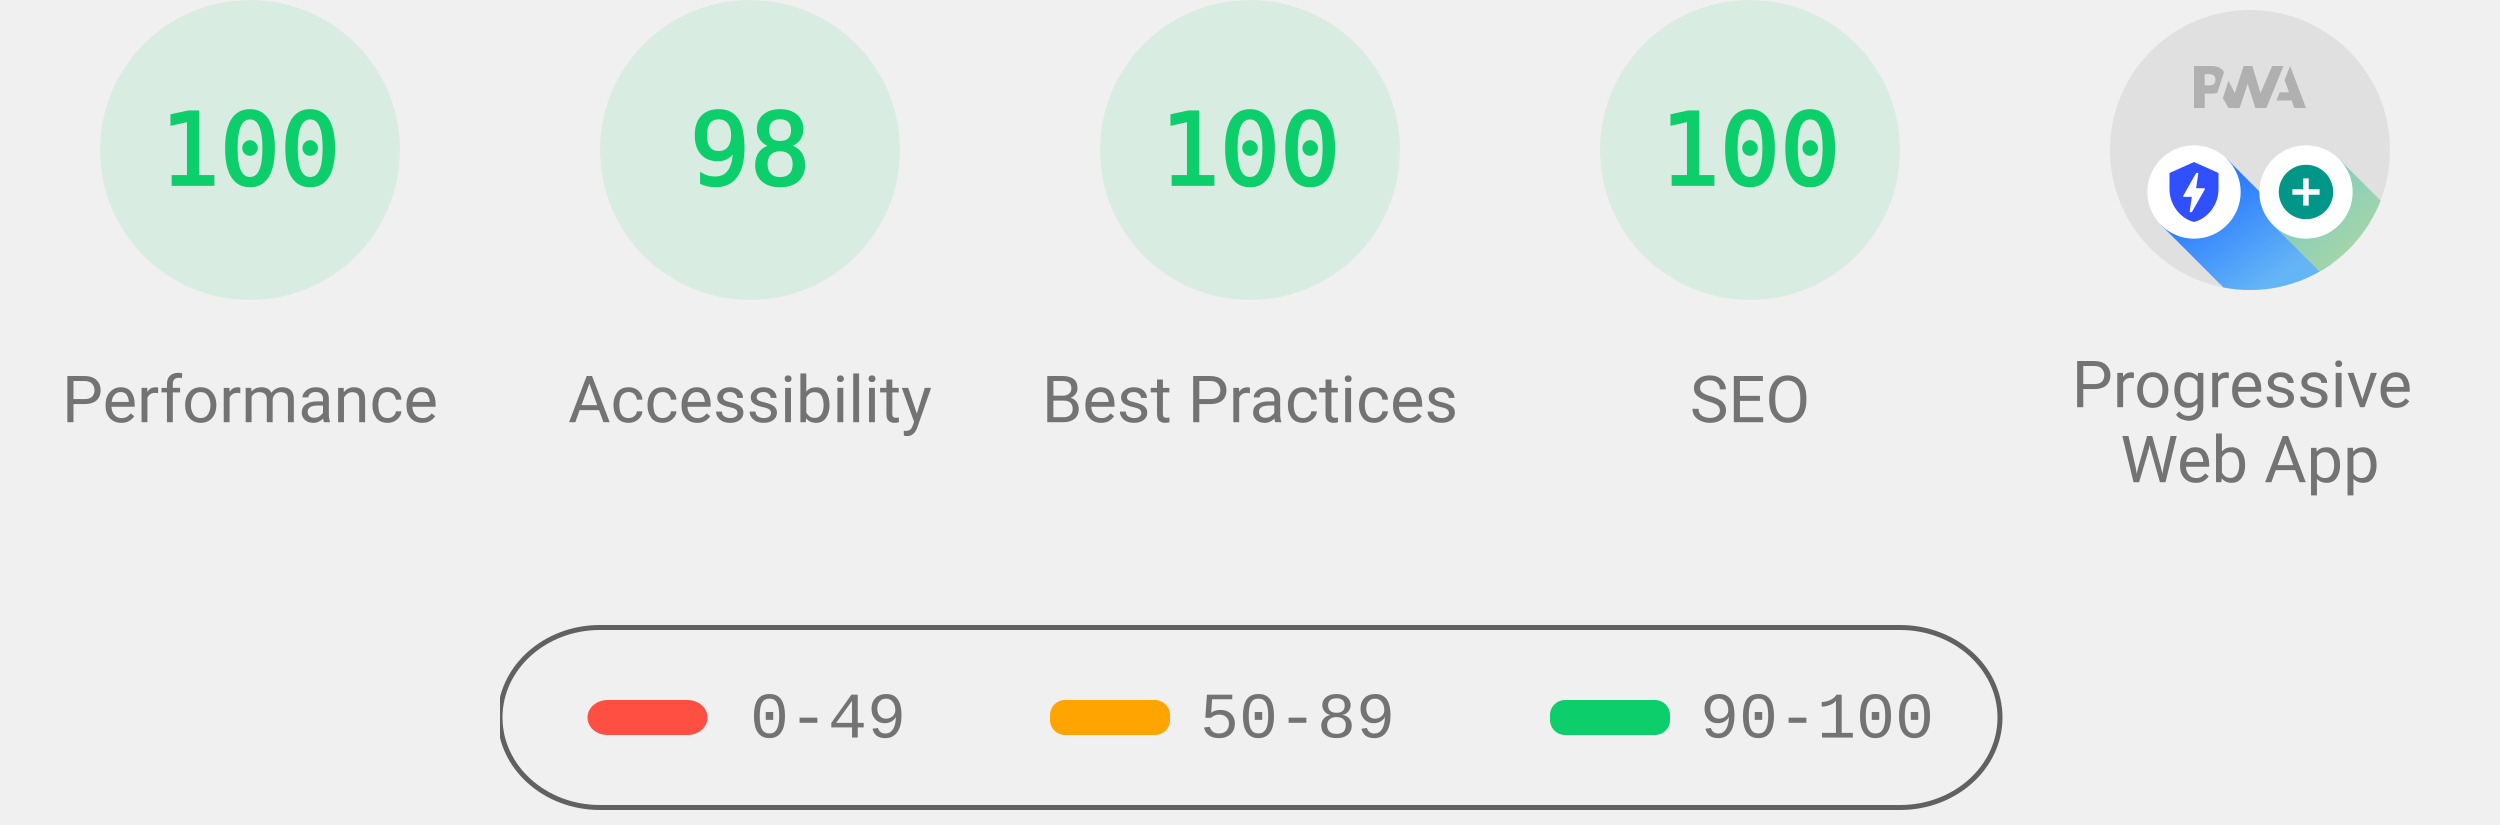
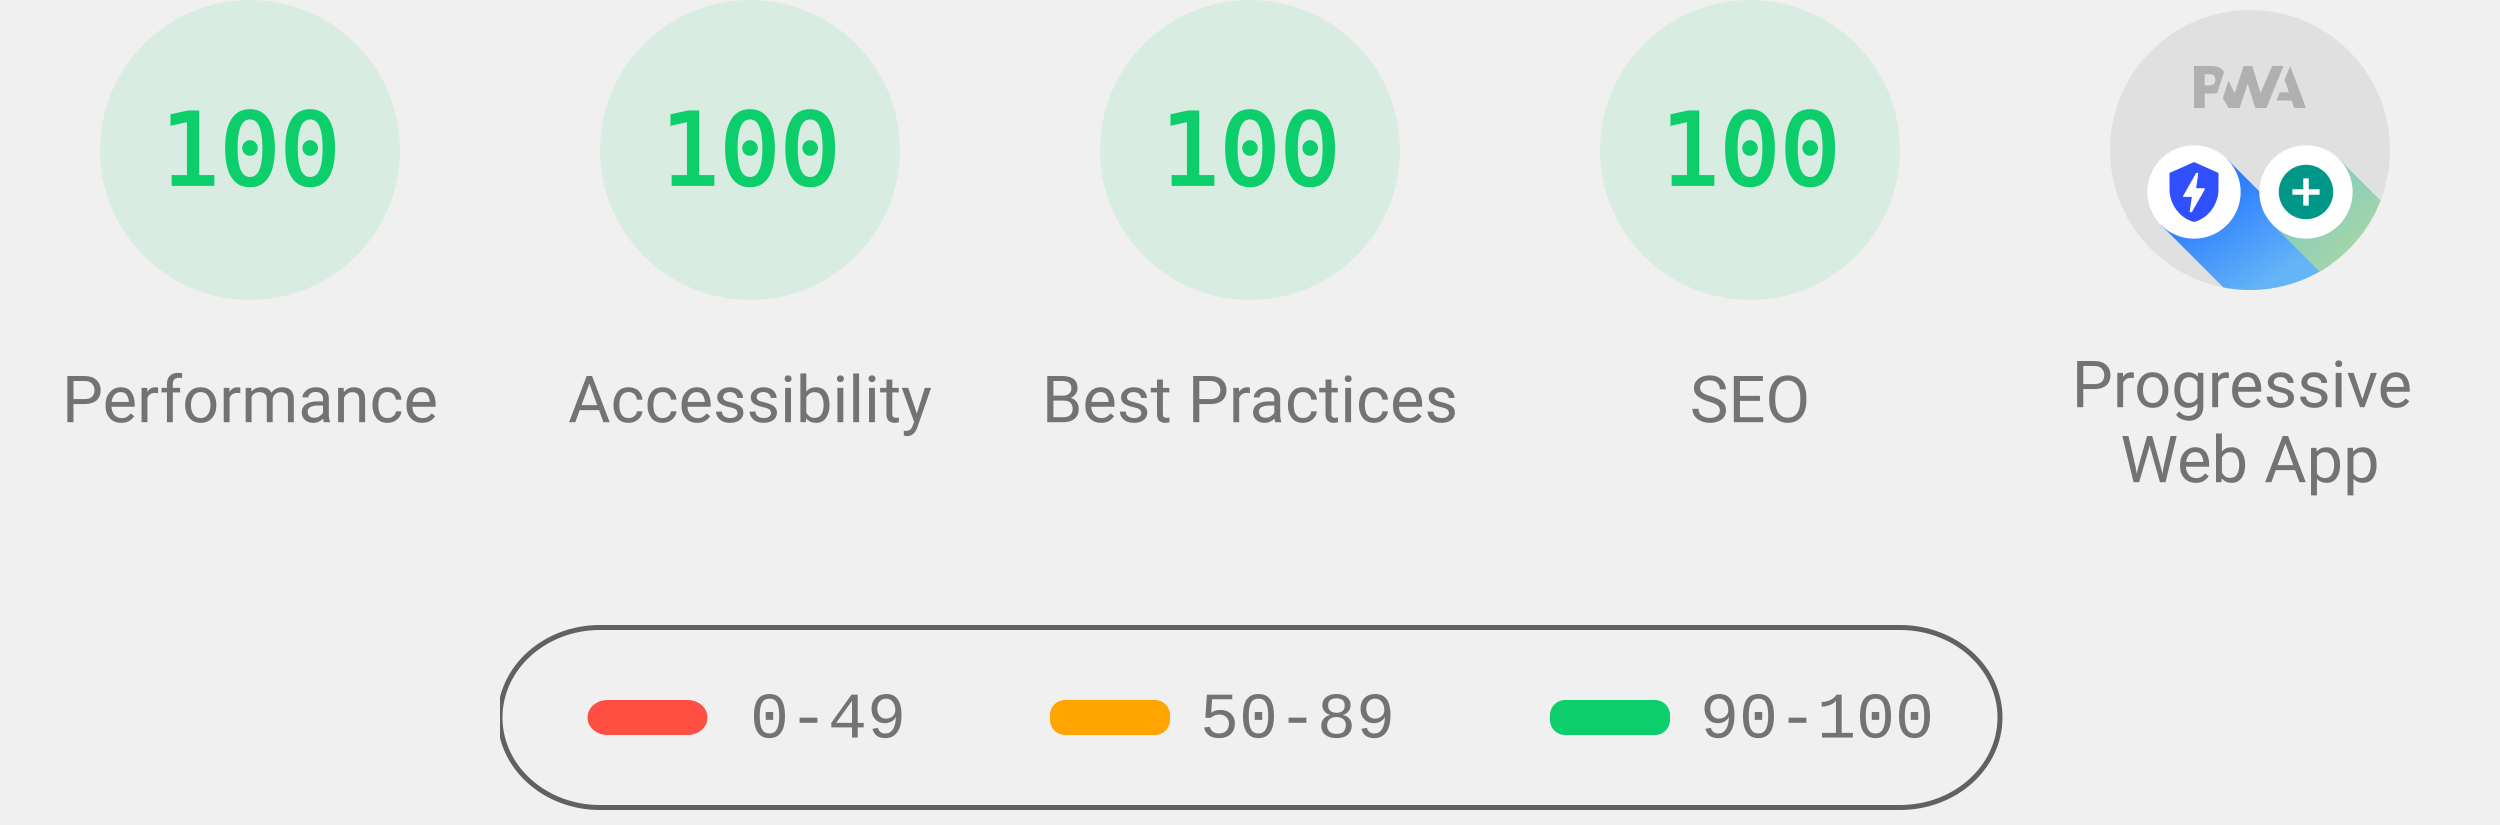
<svg xmlns="http://www.w3.org/2000/svg" fill="none" width="1000" height="330">
  <style>
			.gauge-base {
				opacity: 0.1
			}

			.gauge-arc {
				fill: none;
				animation-delay: 250ms;
				stroke-linecap: round;
				transform: rotate(-90deg);
				transform-origin: 100px 60px;
				animation: load-gauge 1s ease forwards
			}

			.guage-text {
				font-size: 40px;
				font-family: monospace;
				text-align: center
			}

			.guage-red {
				color: #ff4e42;
				fill: #ff4e42;
				stroke: #ff4e42
			}
			.guage-orange {
				color: #ffa400;
				fill: #ffa400;
				stroke: #ffa400
			}
			.guage-green {
				color: #0cce6b;
				fill: #0cce6b;
				stroke: #0cce6b
			}
			.guage-undefined {
				color: #5c5c5c;
				fill: #5c5c5c;
				stroke: #5c5c5c
			}

			.guage-title {
				color: #737373;
				fill: #737373;
				stroke: none;
				font-size: 26px;
				line-height: 26px;
				font-family: Roboto, Halvetica, Arial, sans-serif
			}

			@keyframes load-gauge {
				from {
					stroke-dasharray: 0 352.858
				}
			}
			.lh-gauge--pwa__disc {
				fill: #e0e0e0
			}
			.lh-gauge--pwa__logo {
				position: relative;
				fill: #b0b0b0
			}
			.lh-gauge--pwa__invisible {
				display: none
			}
			.lh-gauge--pwa__visible {
				display: inline
			}
			.guage-invisible {
				display: none
			}
		</style>
  <svg class="guage-div guage-perf guage-green" viewBox="0 0 200 200" width="200" height="200" x="0" y="0">
    <circle class="gauge-base" r="56" cx="100" cy="60" stroke-width="8" />
    <circle class="gauge-arc guage-arc-1" r="56" cx="100" cy="60" stroke-width="8" style="stroke-dasharray: 360, 351.858;" />
    <text class="guage-text" x="100px" y="60px" alignment-baseline="central" dominant-baseline="central" text-anchor="middle">100</text>
    <text class="guage-title" x="100px" y="160px" alignment-baseline="central" dominant-baseline="central" text-anchor="middle">Performance</text>
  </svg>
  <svg class="guage-div guage-acc guage-green" viewBox="0 0 200 200" width="200" height="200" x="200" y="0">
    <circle class="gauge-base" r="56" cx="100" cy="60" stroke-width="8" />
-     <circle class="gauge-arc guage-arc-2" r="56" cx="100" cy="60" stroke-width="8" style="stroke-dasharray: 352.858, 351.858;" />
-     <text class="guage-text" x="100px" y="60px" alignment-baseline="central" dominant-baseline="central" text-anchor="middle">98</text>
+     <circle class="gauge-arc guage-arc-2" r="56" cx="100" cy="60" stroke-width="8" style="stroke-dasharray: 360, 351.858;" />
+     <text class="guage-text" x="100px" y="60px" alignment-baseline="central" dominant-baseline="central" text-anchor="middle">100</text>
    <text class="guage-title" x="100px" y="160px" alignment-baseline="central" dominant-baseline="central" text-anchor="middle">Accessibility</text>
  </svg>
  <svg class="guage-div guage-acc guage-green" viewBox="0 0 200 200" width="200" height="200" x="400" y="0">
    <circle class="gauge-base" r="56" cx="100" cy="60" stroke-width="8" />
    <circle class="gauge-arc guage-arc-3" r="56" cx="100" cy="60" stroke-width="8" style="stroke-dasharray: 360, 351.858;" />
    <text class="guage-text" x="100px" y="60px" alignment-baseline="central" dominant-baseline="central" text-anchor="middle">100</text>
    <text class="guage-title" x="100px" y="160px" alignment-baseline="central" dominant-baseline="central" text-anchor="middle">Best Practices</text>
  </svg>
  <svg class="guage-div guage-acc guage-green" viewBox="0 0 200 200" width="200" height="200" x="600" y="0">
    <circle class="gauge-base" r="56" cx="100" cy="60" stroke-width="8" />
    <circle class="gauge-arc guage-arc-4" r="56" cx="100" cy="60" stroke-width="8" style="stroke-dasharray: 360, 351.858;" />
    <text class="guage-text" x="100px" y="60px" alignment-baseline="central" dominant-baseline="central" text-anchor="middle">100</text>
    <text class="guage-title" x="100px" y="160px" alignment-baseline="central" dominant-baseline="central" text-anchor="middle">SEO</text>
  </svg>
  <svg class="guage-div guage-pwa " viewBox="0 0 200 200" width="200" height="200" x="800" y="0">
    <svg viewBox="0 0 60 60" width="112" height="112" x="44" y="4">
      <defs>
        <linearGradient id="lh-gauge--pwa__check-circle__gradient-0" x1="50%" y1="0%" x2="50%" y2="100%">
          <stop stop-color="#00C852" offset="0%" />
          <stop stop-color="#009688" offset="100%" />
        </linearGradient>
        <linearGradient id="lh-gauge--pwa__installable__shadow-gradient-0" x1="76.056%" x2="24.111%" y1="82.995%" y2="24.735%">
          <stop stop-color="#A5D6A7" offset="0%" />
          <stop stop-color="#80CBC4" offset="100%" />
        </linearGradient>
        <linearGradient id="lh-gauge--pwa__fast-reliable__shadow-gradient-0" x1="76.056%" y1="82.995%" x2="25.678%" y2="26.493%">
          <stop stop-color="#64B5F6" offset="0%" />
          <stop stop-color="#2979FF" offset="100%" />
        </linearGradient>
        <g id="lh-gauge--pwa__fast-reliable-badge-0">
          <circle fill="#FFFFFF" cx="10" cy="10" r="10" />
          <path fill="#304FFE" d="M10 3.58l5.25 2.34v3.5c0 3.23-2.24 6.26-5.25 7-3.01-.74-5.25-3.77-5.25-7v-3.5L10 3.58zm-.47 10.74l2.76-4.83.03-.07c.04-.08 0-.24-.22-.24h-1.64l.47-3.26h-.47l-2.7 4.77c-.02.01.05-.1-.04.05-.09.16-.1.31.18.31h1.63l-.47 3.27h.47z" />
        </g>
        <g id="lh-gauge--pwa__installable-badge-0">
          <circle fill="#FFFFFF" cx="10" cy="10" r="10" />
          <path fill="#009688" d="M10 4.167A5.835 5.835 0 0 0 4.167 10 5.835 5.835 0 0 0 10 15.833 5.835 5.835 0 0 0 15.833 10 5.835 5.835 0 0 0 10 4.167zm2.917 6.416h-2.334v2.334H9.417v-2.334H7.083V9.417h2.334V7.083h1.166v2.334h2.334v1.166z" />
        </g>
      </defs>
      <g stroke="none" fill-rule="nonzero">
        <circle class="lh-gauge--pwa__disc" cx="30" cy="30" r="30" />
        <g class="lh-gauge--pwa__logo">
          <path d="M35.66 19.39l.7-1.75h2L37.4 15 38.6 12l3.4 9h-2.51l-.58-1.61z" />
          <path d="M33.52 21l3.65-9h-2.42l-2.5 5.82L30.5 12h-1.86l-1.9 5.82-1.35-2.65-1.21 3.72L25.4 21h2.38l1.72-5.2 1.64 5.2z" />
          <path fill-rule="nonzero" d="M20.3 17.91h1.48c.45 0 .85-.05 1.2-.15l.39-1.18 1.07-3.3a2.64 2.64 0 0 0-.28-.37c-.55-.6-1.36-.91-2.42-.91H18v9h2.3V17.9zm1.96-3.84c.22.22.33.5.33.87 0 .36-.1.65-.29.87-.2.23-.59.35-1.15.35h-.86v-2.41h.87c.52 0 .89.1 1.1.32z" />
        </g>
        <rect class="lh-gauge--pwa__component lh-gauge--pwa__na-line lh-gauge--pwa__invisible" fill="#FFFFFF" x="20" y="32" width="20" height="4" rx="2" />
        <g class="lh-gauge--pwa__component lh-gauge--pwa__fast-reliable-badge lh-gauge--pwa__invisible" transform="translate(20, 29)">
          <path fill="url(#lh-gauge--pwa__fast-reliable__shadow-gradient-0)" d="M33.63 19.49A30 30 0 0 1 16.2 30.36L3 17.14 17.14 3l16.49 16.49z" />
          <use href="#lh-gauge--pwa__fast-reliable-badge-0" />
        </g>
        <g class="lh-gauge--pwa__component lh-gauge--pwa__installable-badge lh-gauge--pwa__invisible" transform="translate(20, 29)">
          <path fill="url(#lh-gauge--pwa__installable__shadow-gradient-0)" d="M33.629 19.487c-4.272 5.453-10.391 9.39-17.415 10.869L3 17.142 17.142 3 33.63 19.487z" />
          <use href="#lh-gauge--pwa__installable-badge-0" />
        </g>
        <g class="lh-gauge--pwa__component lh-gauge--pwa__fast-reliable-installable-badges lh-gauge--pwa__visible">
          <g transform="translate(8, 29)">
            <path fill="url(#lh-gauge--pwa__fast-reliable__shadow-gradient-0)" d="M16.321 30.463L3 17.143 17.142 3l22.365 22.365A29.864 29.864 0 0 1 22 31c-1.942 0-3.84-.184-5.679-.537z" />
            <use href="#lh-gauge--pwa__fast-reliable-badge-0" />
          </g>
          <g transform="translate(32, 29)">
            <path fill="url(#lh-gauge--pwa__installable__shadow-gradient-0)" d="M25.982 11.84a30.107 30.107 0 0 1-13.08 15.203L3 17.143 17.142 3l8.84 8.84z" />
            <use href="#lh-gauge--pwa__installable-badge-0" />
          </g>
        </g>
        <g class="lh-gauge--pwa__component lh-gauge--pwa__check-circle lh-gauge--pwa__invisible" transform="translate(18, 28)">
          <circle fill="#FFFFFF" cx="12" cy="12" r="12" />
          <path fill="url(#lh-gauge--pwa__check-circle__gradient-0)" d="M12 2a10 10 0 1 0 0 20 10 10 0 0 0 0-20zm-2 15l-5-5 1.41-1.41L10 14.17l7.59-7.59L19 8l-9 9z" />
        </g>
      </g>
    </svg>
    <text class="guage-title" y="160px" alignment-baseline="central" dominant-baseline="central" text-anchor="middle">
      <tspan x="100px" dy="-6px">Progressive</tspan>
      <tspan x="100px" dy="30px">Web App</tspan>
    </text>
  </svg>
  <svg width="604" height="76" x="200" y="250">
    <g>
      <rect fill="none" id="canvas_background" height="80" width="604" y="-1" x="-1" />
      <g display="none" overflow="visible" y="0" x="0" height="100%" width="100%" id="canvasGrid">
        <rect fill="url(#gridpattern)" stroke-width="0" y="0" x="0" height="100%" width="100%" />
      </g>
    </g>
    <g>
      <rect fill-opacity="0" stroke="#616161" stroke-width="2" rx="40" id="svg_2" height="72" width="600" y="1" x="0" fill="#000000" />
      <rect stroke="#000" rx="8" id="svg_3" height="14" width="48" y="30" x="35" stroke-opacity="null" stroke-width="0" fill="#ff4e42" />
      <rect stroke="#000" rx="6" id="svg_4" height="14" width="48" y="30" x="220" stroke-opacity="null" stroke-width="0" fill="#ffa400" />
      <rect stroke="#000" rx="6" id="svg_5" height="14" width="48" y="30" x="420" stroke-opacity="null" stroke-width="0" fill="#0cce6b" />
      <text xml:space="preserve" text-anchor="start" font-family="'Courier New', Courier, monospace" font-size="26" id="svg_6" y="45" x="100" stroke-opacity="null" stroke-width="0" stroke="#000" fill="#737373">0-49</text>
      <text xml:space="preserve" text-anchor="start" font-family="'Courier New', Courier, monospace" font-size="26" id="svg_7" y="45" x="280" stroke-opacity="null" stroke-width="0" stroke="#000" fill="#737373">50-89</text>
      <text xml:space="preserve" text-anchor="start" font-family="'Courier New', Courier, monospace" font-size="26" id="svg_8" y="45" x="480" stroke-opacity="null" stroke-width="0" stroke="#000" fill="#737373">90-100</text>
    </g>
  </svg>
</svg>
